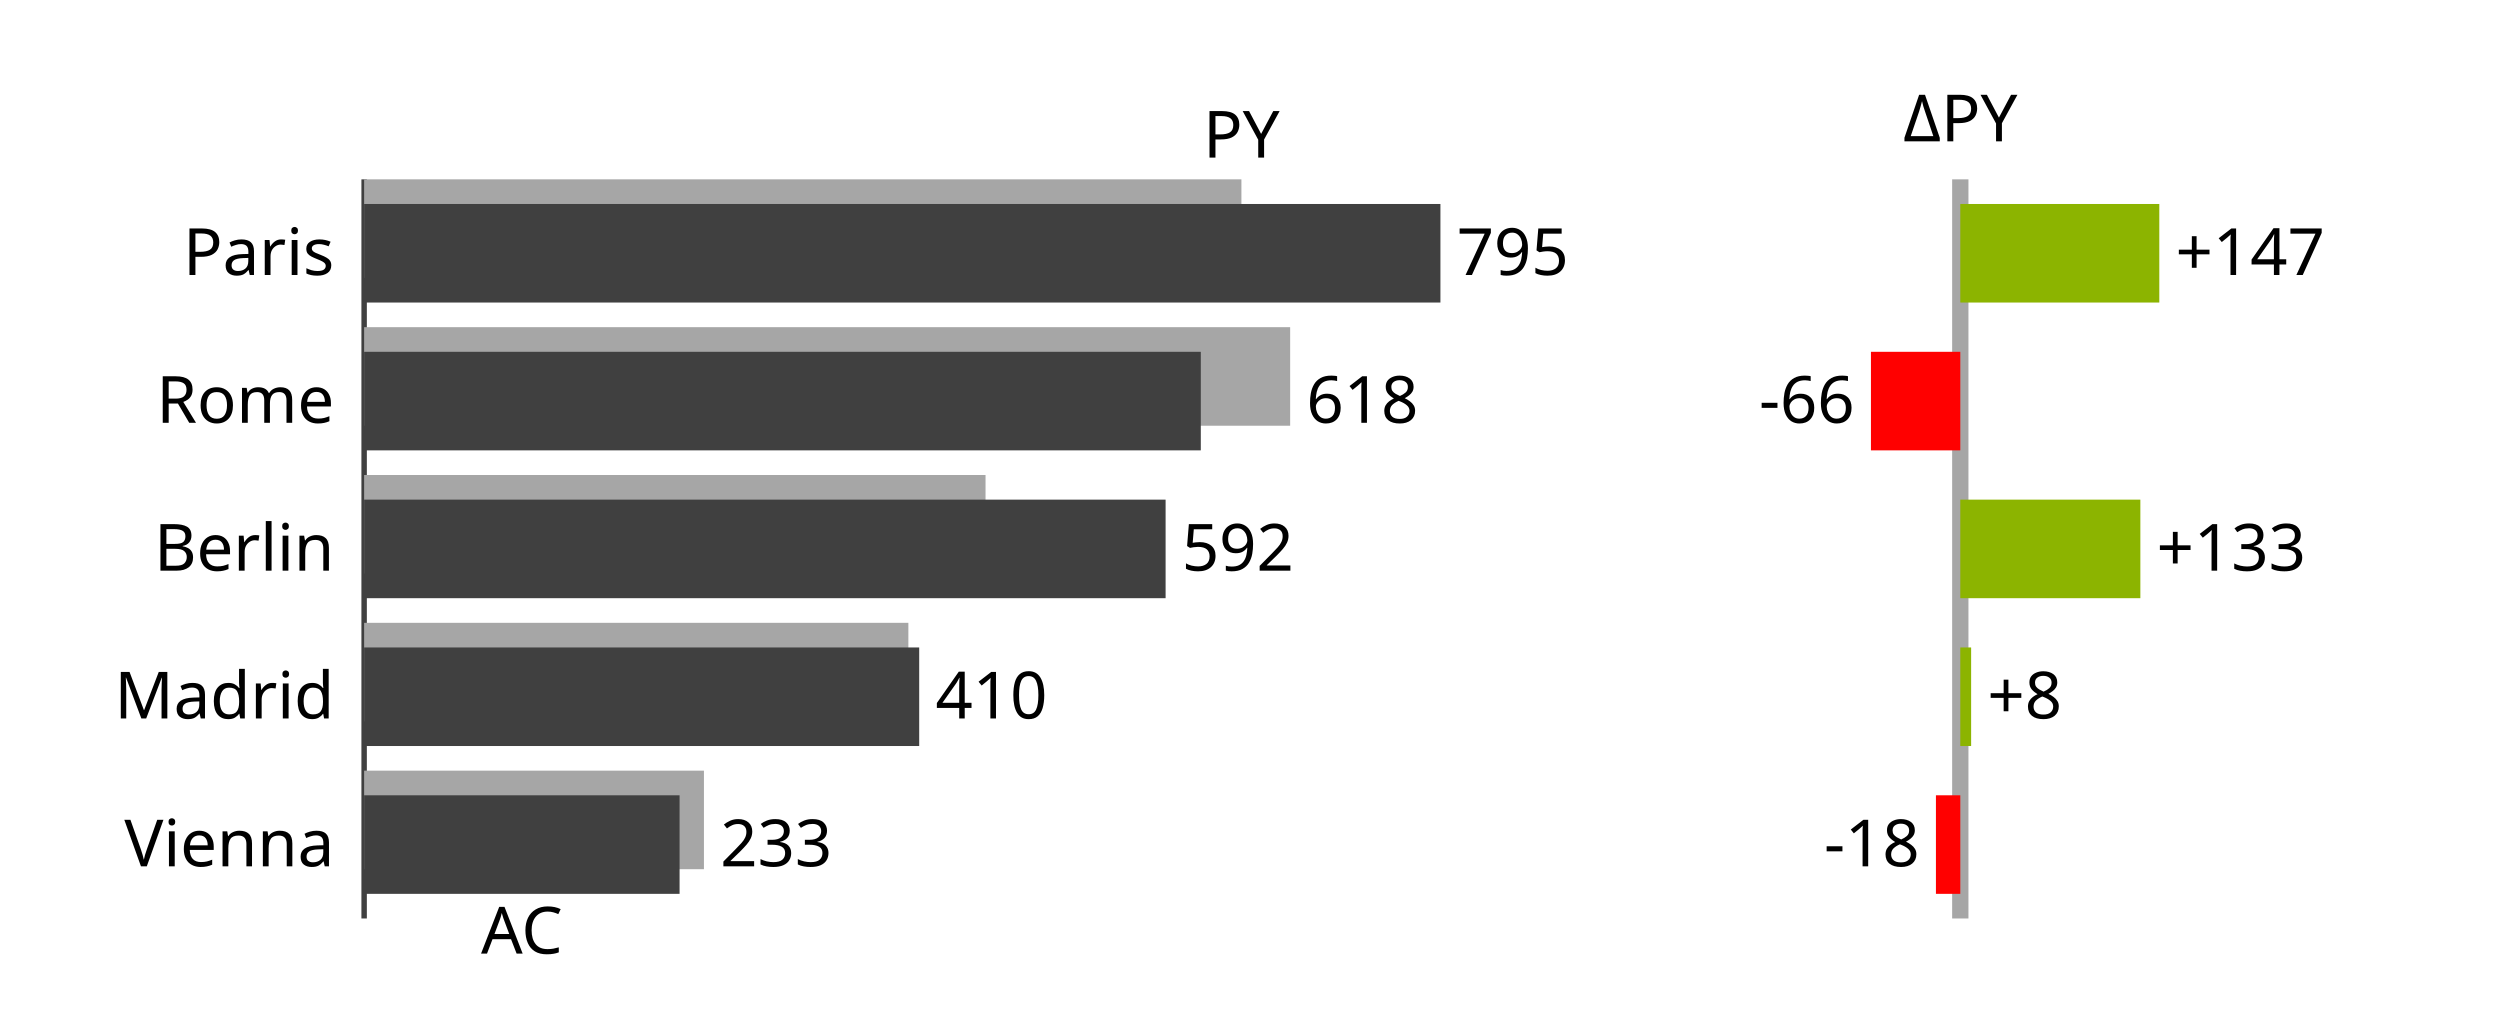
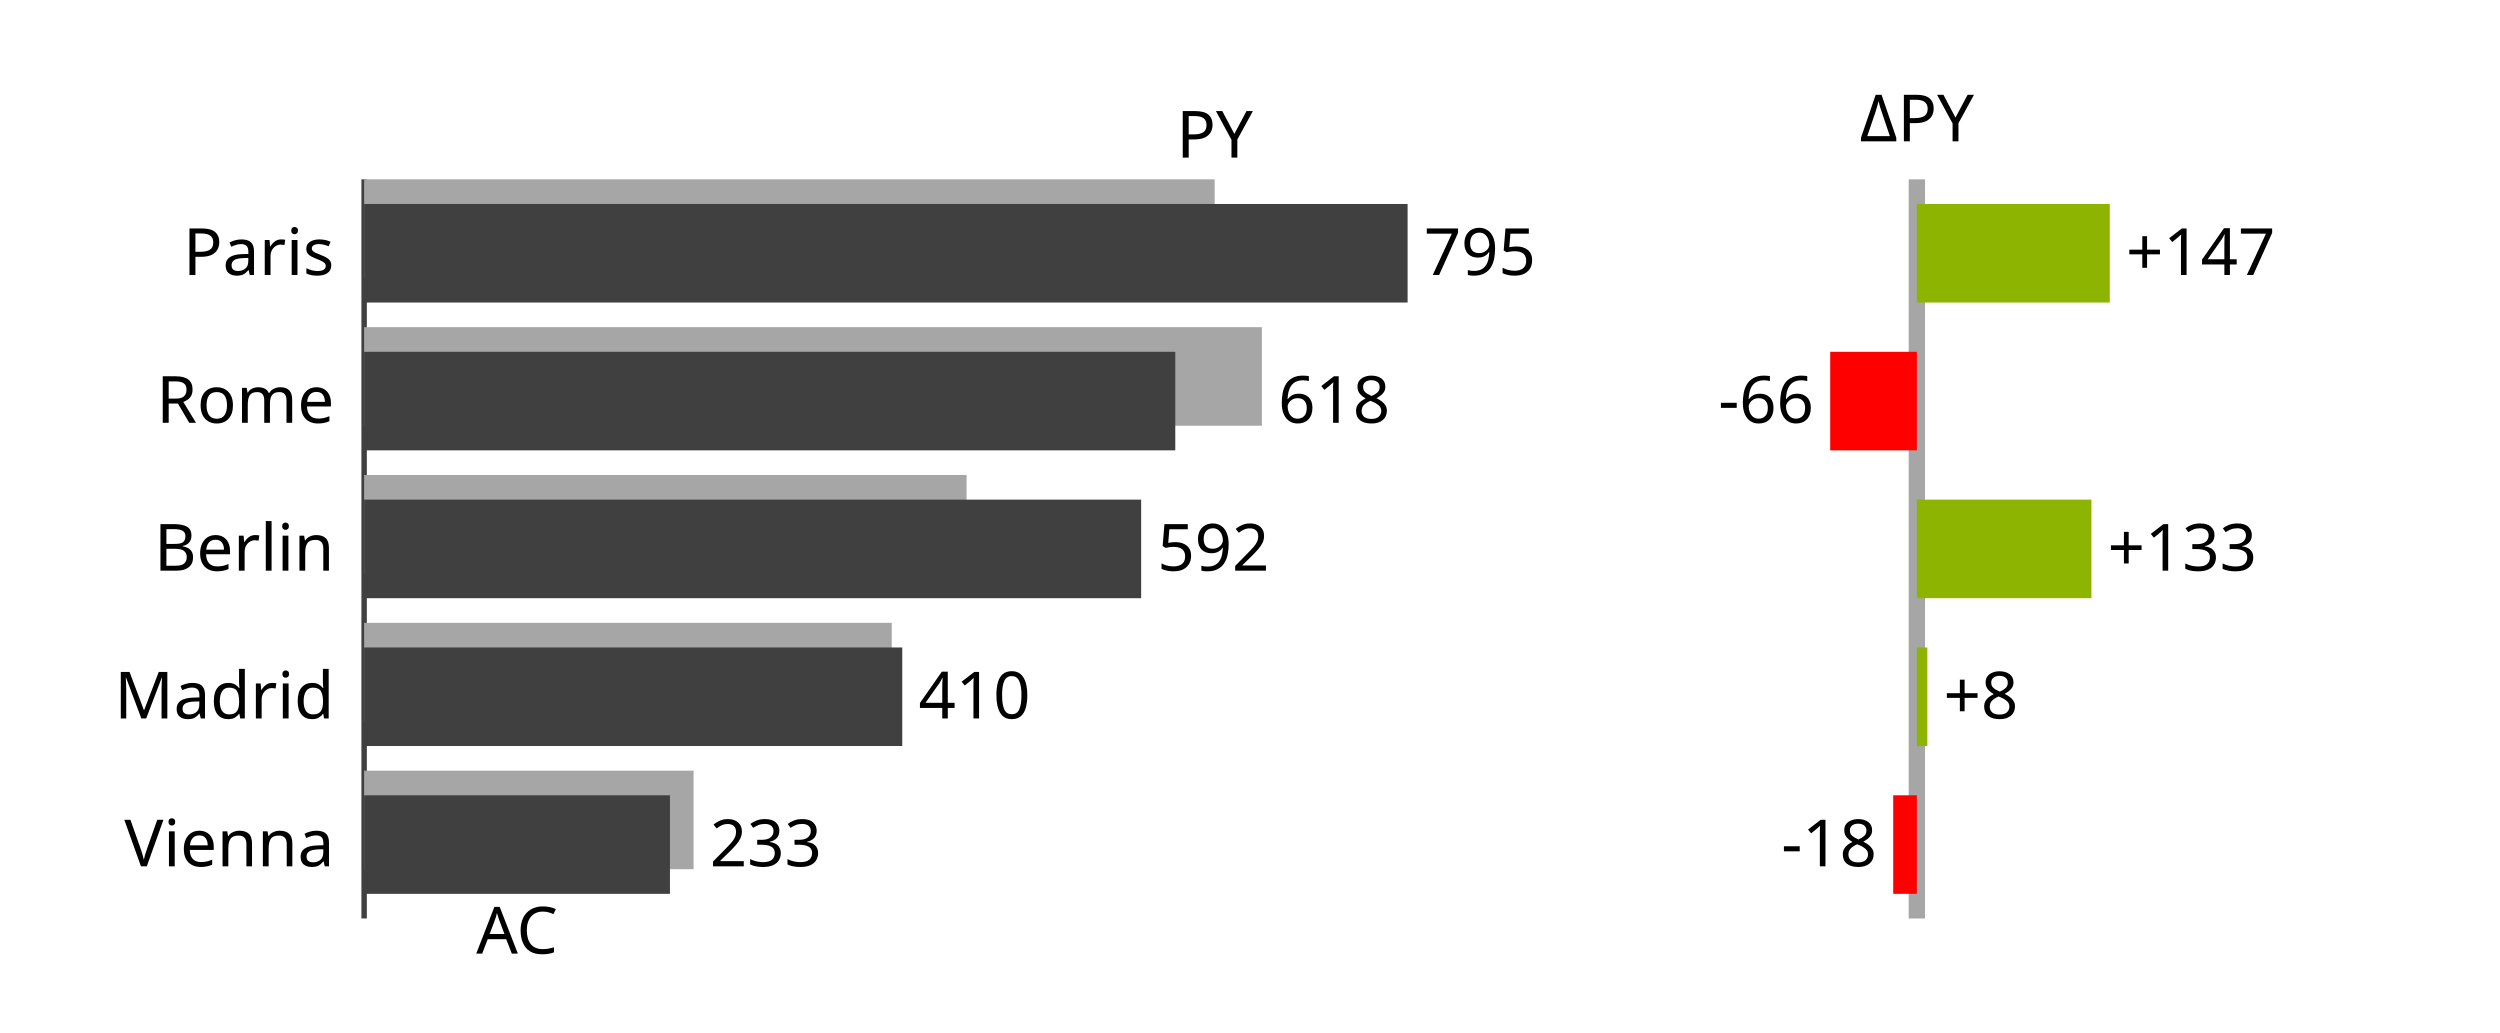
<svg xmlns="http://www.w3.org/2000/svg" version="1.1" class="marks" width="460" height="190" viewBox="0 0 460 190">
  <g fill="none" stroke-miterlimit="4" transform="translate(67,33)">
    <g class="mark-group role-frame root" role="graphics-object" aria-roledescription="group mark container">
      <g transform="translate(0,0)">
-         <path class="background" aria-hidden="true" d="M0,0h362v136h-362Z" />
+         <path class="background" aria-hidden="true" d="M0,0h356v136h-356Z" />
        <g>
          <g class="mark-group role-axis" role="graphics-symbol" aria-roledescription="axis" aria-label="Y-axis for a discrete scale with 5 values: Paris, Rome, Berlin, Madrid, Vienna">
            <g transform="translate(0.5,0.5)">
              <path class="background" aria-hidden="true" d="M0,0h0v0h0Z" pointer-events="none" />
              <g>
                <g class="mark-text role-axis-label" pointer-events="none">
                  <text text-anchor="end" transform="translate(-6,17.1)" font-family="Segoe UI" font-size="12px" fill="#000000" opacity="1">Paris</text>
                  <text text-anchor="end" transform="translate(-6,44.3)" font-family="Segoe UI" font-size="12px" fill="#000000" opacity="1">Rome</text>
                  <text text-anchor="end" transform="translate(-6,71.5)" font-family="Segoe UI" font-size="12px" fill="#000000" opacity="1">Berlin</text>
                  <text text-anchor="end" transform="translate(-6,98.7)" font-family="Segoe UI" font-size="12px" fill="#000000" opacity="1">Madrid</text>
                  <text text-anchor="end" transform="translate(-6,125.9)" font-family="Segoe UI" font-size="12px" fill="#000000" opacity="1">Vienna</text>
                </g>
              </g>
              <path class="foreground" aria-hidden="true" d="" pointer-events="none" display="none" />
            </g>
          </g>
          <g class="mark-rule role-mark layer_0_marks" role="graphics-object" aria-roledescription="rule mark container">
-             <line aria-label="Category: Paris" role="graphics-symbol" aria-roledescription="rule mark" transform="translate(362,13.6)" x2="-362" y2="0" stroke="black" opacity="0" />
-             <line aria-label="Category: Rome" role="graphics-symbol" aria-roledescription="rule mark" transform="translate(362,40.8)" x2="-362" y2="0" stroke="black" opacity="0" />
-             <line aria-label="Category: Berlin" role="graphics-symbol" aria-roledescription="rule mark" transform="translate(362,68)" x2="-362" y2="0" stroke="black" opacity="0" />
-             <line aria-label="Category: Madrid" role="graphics-symbol" aria-roledescription="rule mark" transform="translate(362,95.2)" x2="-362" y2="0" stroke="black" opacity="0" />
-             <line aria-label="Category: Vienna" role="graphics-symbol" aria-roledescription="rule mark" transform="translate(362,122.4)" x2="-362" y2="0" stroke="black" opacity="0" />
+             <line aria-label="Category: Paris" role="graphics-symbol" aria-roledescription="rule mark" transform="translate(356,13.6)" x2="-356" y2="0" stroke="black" opacity="0" />
+             <line aria-label="Category: Rome" role="graphics-symbol" aria-roledescription="rule mark" transform="translate(356,40.8)" x2="-356" y2="0" stroke="black" opacity="0" />
+             <line aria-label="Category: Berlin" role="graphics-symbol" aria-roledescription="rule mark" transform="translate(356,68)" x2="-356" y2="0" stroke="black" opacity="0" />
+             <line aria-label="Category: Madrid" role="graphics-symbol" aria-roledescription="rule mark" transform="translate(356,95.2)" x2="-356" y2="0" stroke="black" opacity="0" />
+             <line aria-label="Category: Vienna" role="graphics-symbol" aria-roledescription="rule mark" transform="translate(356,122.4)" x2="-356" y2="0" stroke="black" opacity="0" />
          </g>
          <g class="mark-rect role-mark layer_1_marks" role="graphics-object" aria-roledescription="rect mark container">
-             <path aria-label="Category: Paris" role="graphics-symbol" aria-roledescription="bar" d="M0,5.329070518200751e-15h362v27.2h-362Z" opacity="1" />
-             <path aria-label="Category: Rome" role="graphics-symbol" aria-roledescription="bar" d="M0,27.2h362v27.2h-362Z" opacity="1" />
-             <path aria-label="Category: Berlin" role="graphics-symbol" aria-roledescription="bar" d="M0,54.4h362v27.2h-362Z" opacity="1" />
-             <path aria-label="Category: Madrid" role="graphics-symbol" aria-roledescription="bar" d="M0,81.6h362v27.2h-362Z" opacity="1" />
-             <path aria-label="Category: Vienna" role="graphics-symbol" aria-roledescription="bar" d="M0,108.8h362v27.2h-362Z" opacity="1" />
+             <path aria-label="Category: Paris" role="graphics-symbol" aria-roledescription="bar" d="M0,5.329070518200751e-15h356v27.2h-356Z" opacity="1" />
+             <path aria-label="Category: Rome" role="graphics-symbol" aria-roledescription="bar" d="M0,27.2h356v27.2h-356Z" opacity="1" />
+             <path aria-label="Category: Berlin" role="graphics-symbol" aria-roledescription="bar" d="M0,54.4h356v27.2h-356Z" opacity="1" />
+             <path aria-label="Category: Madrid" role="graphics-symbol" aria-roledescription="bar" d="M0,81.6h356v27.2h-356Z" opacity="1" />
+             <path aria-label="Category: Vienna" role="graphics-symbol" aria-roledescription="bar" d="M0,108.8h356v27.2h-356Z" opacity="1" />
          </g>
          <g class="mark-rect role-mark layer_2_marks" role="graphics-symbol" aria-roledescription="rect mark container" />
          <g class="mark-rule role-mark layer_3_marks" role="graphics-symbol" aria-roledescription="rule mark container" />
          <g class="mark-rule role-mark layer_4_marks" role="graphics-symbol" aria-roledescription="rule mark container">
            <line transform="translate(0,0)" x2="0" y2="136" stroke="#404040" stroke-width="1" />
          </g>
          <g class="mark-rule role-mark layer_5_marks" role="graphics-symbol" aria-roledescription="rule mark container">
-             <line transform="translate(293.6953,0)" x2="0" y2="136" stroke="#A6A6A6" stroke-width="3" />
+             <line transform="translate(285.6983,0)" x2="0" y2="136" stroke="#A6A6A6" stroke-width="3" />
          </g>
          <g class="mark-rule role-mark layer_6_marks" role="graphics-symbol" aria-roledescription="rule mark container" />
          <g class="mark-rule role-mark layer_7_marks" role="graphics-symbol" aria-roledescription="rule mark container" />
          <g class="mark-rect role-mark layer_8_marks" role="graphics-object" aria-roledescription="rect mark container">
-             <path aria-label="Category: Paris" role="graphics-symbol" aria-roledescription="bar" d="M0,-0.001h161.42v18.134h-161.42Z" fill="#A6A6A6" stroke-width="1" />
-             <path aria-label="Category: Rome" role="graphics-symbol" aria-roledescription="bar" d="M0,27.199h170.388v18.134h-170.388Z" fill="#A6A6A6" stroke-width="1" />
-             <path aria-label="Category: Berlin" role="graphics-symbol" aria-roledescription="bar" d="M0,54.399h114.339v18.134h-114.339Z" fill="#A6A6A6" stroke-width="1" />
-             <path aria-label="Category: Madrid" role="graphics-symbol" aria-roledescription="bar" d="M0,81.599h100.14v18.134h-100.14Z" fill="#A6A6A6" stroke-width="1" />
-             <path aria-label="Category: Vienna" role="graphics-symbol" aria-roledescription="bar" d="M0,108.799h62.525v18.134h-62.525Z" fill="#A6A6A6" stroke-width="1" />
+             <path aria-label="Category: Paris" role="graphics-symbol" aria-roledescription="bar" d="M0,-0.001h156.497v18.134h-156.497Z" fill="#A6A6A6" stroke-width="1" />
+             <path aria-label="Category: Rome" role="graphics-symbol" aria-roledescription="bar" d="M0,27.199h165.191v18.134h-165.191Z" fill="#A6A6A6" stroke-width="1" />
+             <path aria-label="Category: Berlin" role="graphics-symbol" aria-roledescription="bar" d="M0,54.399h110.852v18.134h-110.852Z" fill="#A6A6A6" stroke-width="1" />
+             <path aria-label="Category: Madrid" role="graphics-symbol" aria-roledescription="bar" d="M0,81.599h97.086v18.134h-97.086Z" fill="#A6A6A6" stroke-width="1" />
+             <path aria-label="Category: Vienna" role="graphics-symbol" aria-roledescription="bar" d="M0,108.799h60.619v18.134h-60.619Z" fill="#A6A6A6" stroke-width="1" />
          </g>
          <g class="mark-rect role-mark layer_9_marks" role="graphics-symbol" aria-roledescription="rect mark container" />
          <g class="mark-rect role-mark layer_10_marks" role="graphics-object" aria-roledescription="rect mark container">
-             <path aria-label="Category: Paris; value: 795; Δ: +147" role="graphics-symbol" aria-roledescription="bar" d="M0,4.533h198.039v18.134h-198.039Z" fill="#404040" stroke-width="1" opacity="1" />
-             <path aria-label="Category: Rome; value: 618; Δ: -66" role="graphics-symbol" aria-roledescription="bar" d="M0,31.733h153.947v18.134h-153.947Z" fill="#404040" stroke-width="1" opacity="1" />
-             <path aria-label="Category: Berlin; value: 592; Δ: +133" role="graphics-symbol" aria-roledescription="bar" d="M0,58.933h147.47v18.134h-147.47Z" fill="#404040" stroke-width="1" opacity="1" />
-             <path aria-label="Category: Madrid; value: 410; Δ: +8" role="graphics-symbol" aria-roledescription="bar" d="M0,86.133h102.133v18.134h-102.133Z" fill="#404040" stroke-width="1" opacity="1" />
-             <path aria-label="Category: Vienna; value: 233; Δ: -18" role="graphics-symbol" aria-roledescription="bar" d="M0,113.333h58.042v18.134h-58.042Z" fill="#404040" stroke-width="1" opacity="1" />
+             <path aria-label="Category: Paris; value: 795; Δ: +147" role="graphics-symbol" aria-roledescription="bar" d="M0,4.533h191.999v18.134h-191.999Z" fill="#404040" stroke-width="1" opacity="1" />
+             <path aria-label="Category: Rome; value: 618; Δ: -66" role="graphics-symbol" aria-roledescription="bar" d="M0,31.733h149.252v18.134h-149.252Z" fill="#404040" stroke-width="1" opacity="1" />
+             <path aria-label="Category: Berlin; value: 592; Δ: +133" role="graphics-symbol" aria-roledescription="bar" d="M0,58.933h142.973v18.134h-142.973Z" fill="#404040" stroke-width="1" opacity="1" />
+             <path aria-label="Category: Madrid; value: 410; Δ: +8" role="graphics-symbol" aria-roledescription="bar" d="M0,86.133h99.018v18.134h-99.018Z" fill="#404040" stroke-width="1" opacity="1" />
+             <path aria-label="Category: Vienna; value: 233; Δ: -18" role="graphics-symbol" aria-roledescription="bar" d="M0,113.333h56.271v18.134h-56.271Z" fill="#404040" stroke-width="1" opacity="1" />
          </g>
          <g class="mark-text role-mark layer_11_marks" role="graphics-object" aria-roledescription="text mark container">
-             <text aria-label="Category: Paris" role="graphics-symbol" aria-roledescription="text mark" text-anchor="start" transform="translate(201.0388,17.6)" font-family="Segoe UI" font-size="12px" fill="#000000">795</text>
-             <text aria-label="Category: Rome" role="graphics-symbol" aria-roledescription="text mark" text-anchor="start" transform="translate(173.3881,44.8)" font-family="Segoe UI" font-size="12px" fill="#000000">618</text>
-             <text aria-label="Category: Berlin" role="graphics-symbol" aria-roledescription="text mark" text-anchor="start" transform="translate(150.4704,72)" font-family="Segoe UI" font-size="12px" fill="#000000">592</text>
-             <text aria-label="Category: Madrid" role="graphics-symbol" aria-roledescription="text mark" text-anchor="start" transform="translate(105.1332,99.2)" font-family="Segoe UI" font-size="12px" fill="#000000">410</text>
-             <text aria-label="Category: Vienna" role="graphics-symbol" aria-roledescription="text mark" text-anchor="start" transform="translate(65.52546,126.4)" font-family="Segoe UI" font-size="12px" fill="#000000">233</text>
+             <text aria-label="Category: Paris" role="graphics-symbol" aria-roledescription="text mark" text-anchor="start" transform="translate(194.9989,17.6)" font-family="Segoe UI" font-size="12px" fill="#000000">795</text>
+             <text aria-label="Category: Rome" role="graphics-symbol" aria-roledescription="text mark" text-anchor="start" transform="translate(168.1915,44.8)" font-family="Segoe UI" font-size="12px" fill="#000000">618</text>
+             <text aria-label="Category: Berlin" role="graphics-symbol" aria-roledescription="text mark" text-anchor="start" transform="translate(145.9728,72)" font-family="Segoe UI" font-size="12px" fill="#000000">592</text>
+             <text aria-label="Category: Madrid" role="graphics-symbol" aria-roledescription="text mark" text-anchor="start" transform="translate(102.0183,99.2)" font-family="Segoe UI" font-size="12px" fill="#000000">410</text>
+             <text aria-label="Category: Vienna" role="graphics-symbol" aria-roledescription="text mark" text-anchor="start" transform="translate(63.61851,126.4)" font-family="Segoe UI" font-size="12px" fill="#000000">233</text>
          </g>
          <g class="mark-symbol role-mark layer_12_marks" role="graphics-symbol" aria-roledescription="symbol mark container" />
          <g class="mark-symbol role-mark layer_13_marks" role="graphics-symbol" aria-roledescription="symbol mark container" />
          <g class="mark-rect role-mark layer_14_marks" role="graphics-object" aria-roledescription="rect mark container">
-             <path aria-label="Category: Paris" role="graphics-symbol" aria-roledescription="bar" d="M293.695,4.533h36.618v18.134h-36.618Z" fill="#8CB400" stroke-width="1" opacity="1" />
-             <path aria-label="Category: Rome" role="graphics-symbol" aria-roledescription="bar" d="M277.254,31.733h16.441v18.134h-16.441Z" fill="#FF0000" stroke-width="1" opacity="1" />
-             <path aria-label="Category: Berlin" role="graphics-symbol" aria-roledescription="bar" d="M293.695,58.933h33.131v18.134h-33.131Z" fill="#8CB400" stroke-width="1" opacity="1" />
-             <path aria-label="Category: Madrid" role="graphics-symbol" aria-roledescription="bar" d="M293.695,86.133h1.993v18.134h-1.993Z" fill="#8CB400" stroke-width="1" opacity="1" />
-             <path aria-label="Category: Vienna" role="graphics-symbol" aria-roledescription="bar" d="M289.211,113.333h4.484v18.134h-4.484Z" fill="#FF0000" stroke-width="1" opacity="1" />
+             <path aria-label="Category: Paris" role="graphics-symbol" aria-roledescription="bar" d="M285.698,4.533h35.502v18.134h-35.502Z" fill="#8CB400" stroke-width="1" opacity="1" />
+             <path aria-label="Category: Rome" role="graphics-symbol" aria-roledescription="bar" d="M269.759,31.733h15.94v18.134h-15.94Z" fill="#FF0000" stroke-width="1" opacity="1" />
+             <path aria-label="Category: Berlin" role="graphics-symbol" aria-roledescription="bar" d="M285.698,58.933h32.121v18.134h-32.121Z" fill="#8CB400" stroke-width="1" opacity="1" />
+             <path aria-label="Category: Madrid" role="graphics-symbol" aria-roledescription="bar" d="M285.698,86.133h1.932v18.134h-1.932Z" fill="#8CB400" stroke-width="1" opacity="1" />
+             <path aria-label="Category: Vienna" role="graphics-symbol" aria-roledescription="bar" d="M281.351,113.333h4.347v18.134h-4.347Z" fill="#FF0000" stroke-width="1" opacity="1" />
          </g>
          <g class="mark-text role-mark layer_15_marks" role="graphics-object" aria-roledescription="text mark container">
-             <text aria-label="Category: Paris" role="graphics-symbol" aria-roledescription="text mark" text-anchor="start" transform="translate(333.3138,17.6)" font-family="Segoe UI" font-size="12px" fill="#000000">+147</text>
-             <text aria-label="Category: Rome" role="graphics-symbol" aria-roledescription="text mark" text-anchor="end" transform="translate(274.2543,44.8)" font-family="Segoe UI" font-size="12px" fill="#000000">-66</text>
-             <text aria-label="Category: Berlin" role="graphics-symbol" aria-roledescription="text mark" text-anchor="start" transform="translate(329.8263,72)" font-family="Segoe UI" font-size="12px" fill="#000000">+133</text>
-             <text aria-label="Category: Madrid" role="graphics-symbol" aria-roledescription="text mark" text-anchor="start" transform="translate(298.6881,99.2)" font-family="Segoe UI" font-size="12px" fill="#000000">+8</text>
-             <text aria-label="Category: Vienna" role="graphics-symbol" aria-roledescription="text mark" text-anchor="end" transform="translate(286.2114,126.4)" font-family="Segoe UI" font-size="12px" fill="#000000">-18</text>
+             <text aria-label="Category: Paris" role="graphics-symbol" aria-roledescription="text mark" text-anchor="start" transform="translate(324.2,17.6)" font-family="Segoe UI" font-size="12px" fill="#000000">+147</text>
+             <text aria-label="Category: Rome" role="graphics-symbol" aria-roledescription="text mark" text-anchor="end" transform="translate(266.7588,44.8)" font-family="Segoe UI" font-size="12px" fill="#000000">-66</text>
+             <text aria-label="Category: Berlin" role="graphics-symbol" aria-roledescription="text mark" text-anchor="start" transform="translate(320.8189,72)" font-family="Segoe UI" font-size="12px" fill="#000000">+133</text>
+             <text aria-label="Category: Madrid" role="graphics-symbol" aria-roledescription="text mark" text-anchor="start" transform="translate(290.6304,99.2)" font-family="Segoe UI" font-size="12px" fill="#000000">+8</text>
+             <text aria-label="Category: Vienna" role="graphics-symbol" aria-roledescription="text mark" text-anchor="end" transform="translate(278.3512,126.4)" font-family="Segoe UI" font-size="12px" fill="#000000">-18</text>
          </g>
          <g class="mark-text role-mark layer_16_marks" role="graphics-object" aria-roledescription="text mark container">
-             <text text-anchor="middle" transform="translate(293.6953,-7)" font-family="Segoe UI" font-size="12px" fill="#000000">ΔPY</text>
+             <text text-anchor="middle" transform="translate(285.6983,-7)" font-family="Segoe UI" font-size="12px" fill="#000000">ΔPY</text>
          </g>
          <g class="mark-text role-mark layer_17_marks" role="graphics-object" aria-roledescription="text mark container">
-             <text text-anchor="middle" transform="translate(161.4203,-4.00068)" font-family="Segoe UI" font-size="12px" fill="#000000">PY</text>
+             <text text-anchor="middle" transform="translate(156.4972,-4.00068)" font-family="Segoe UI" font-size="12px" fill="#000000">PY</text>
          </g>
          <g class="mark-text role-mark layer_18_marks" role="graphics-object" aria-roledescription="text mark container">
-             <text text-anchor="middle" transform="translate(29.02078,142.4671)" font-family="Segoe UI" font-size="12px" fill="#000000">AC</text>
+             <text text-anchor="middle" transform="translate(28.13568,142.4671)" font-family="Segoe UI" font-size="12px" fill="#000000">AC</text>
          </g>
          <g class="mark-text role-mark layer_19_marks" role="graphics-object" aria-roledescription="text mark container" />
          <g class="mark-text role-mark layer_20_marks" role="graphics-object" aria-roledescription="text mark container" />
        </g>
        <path class="foreground" aria-hidden="true" d="" display="none" />
      </g>
    </g>
  </g>
</svg>
